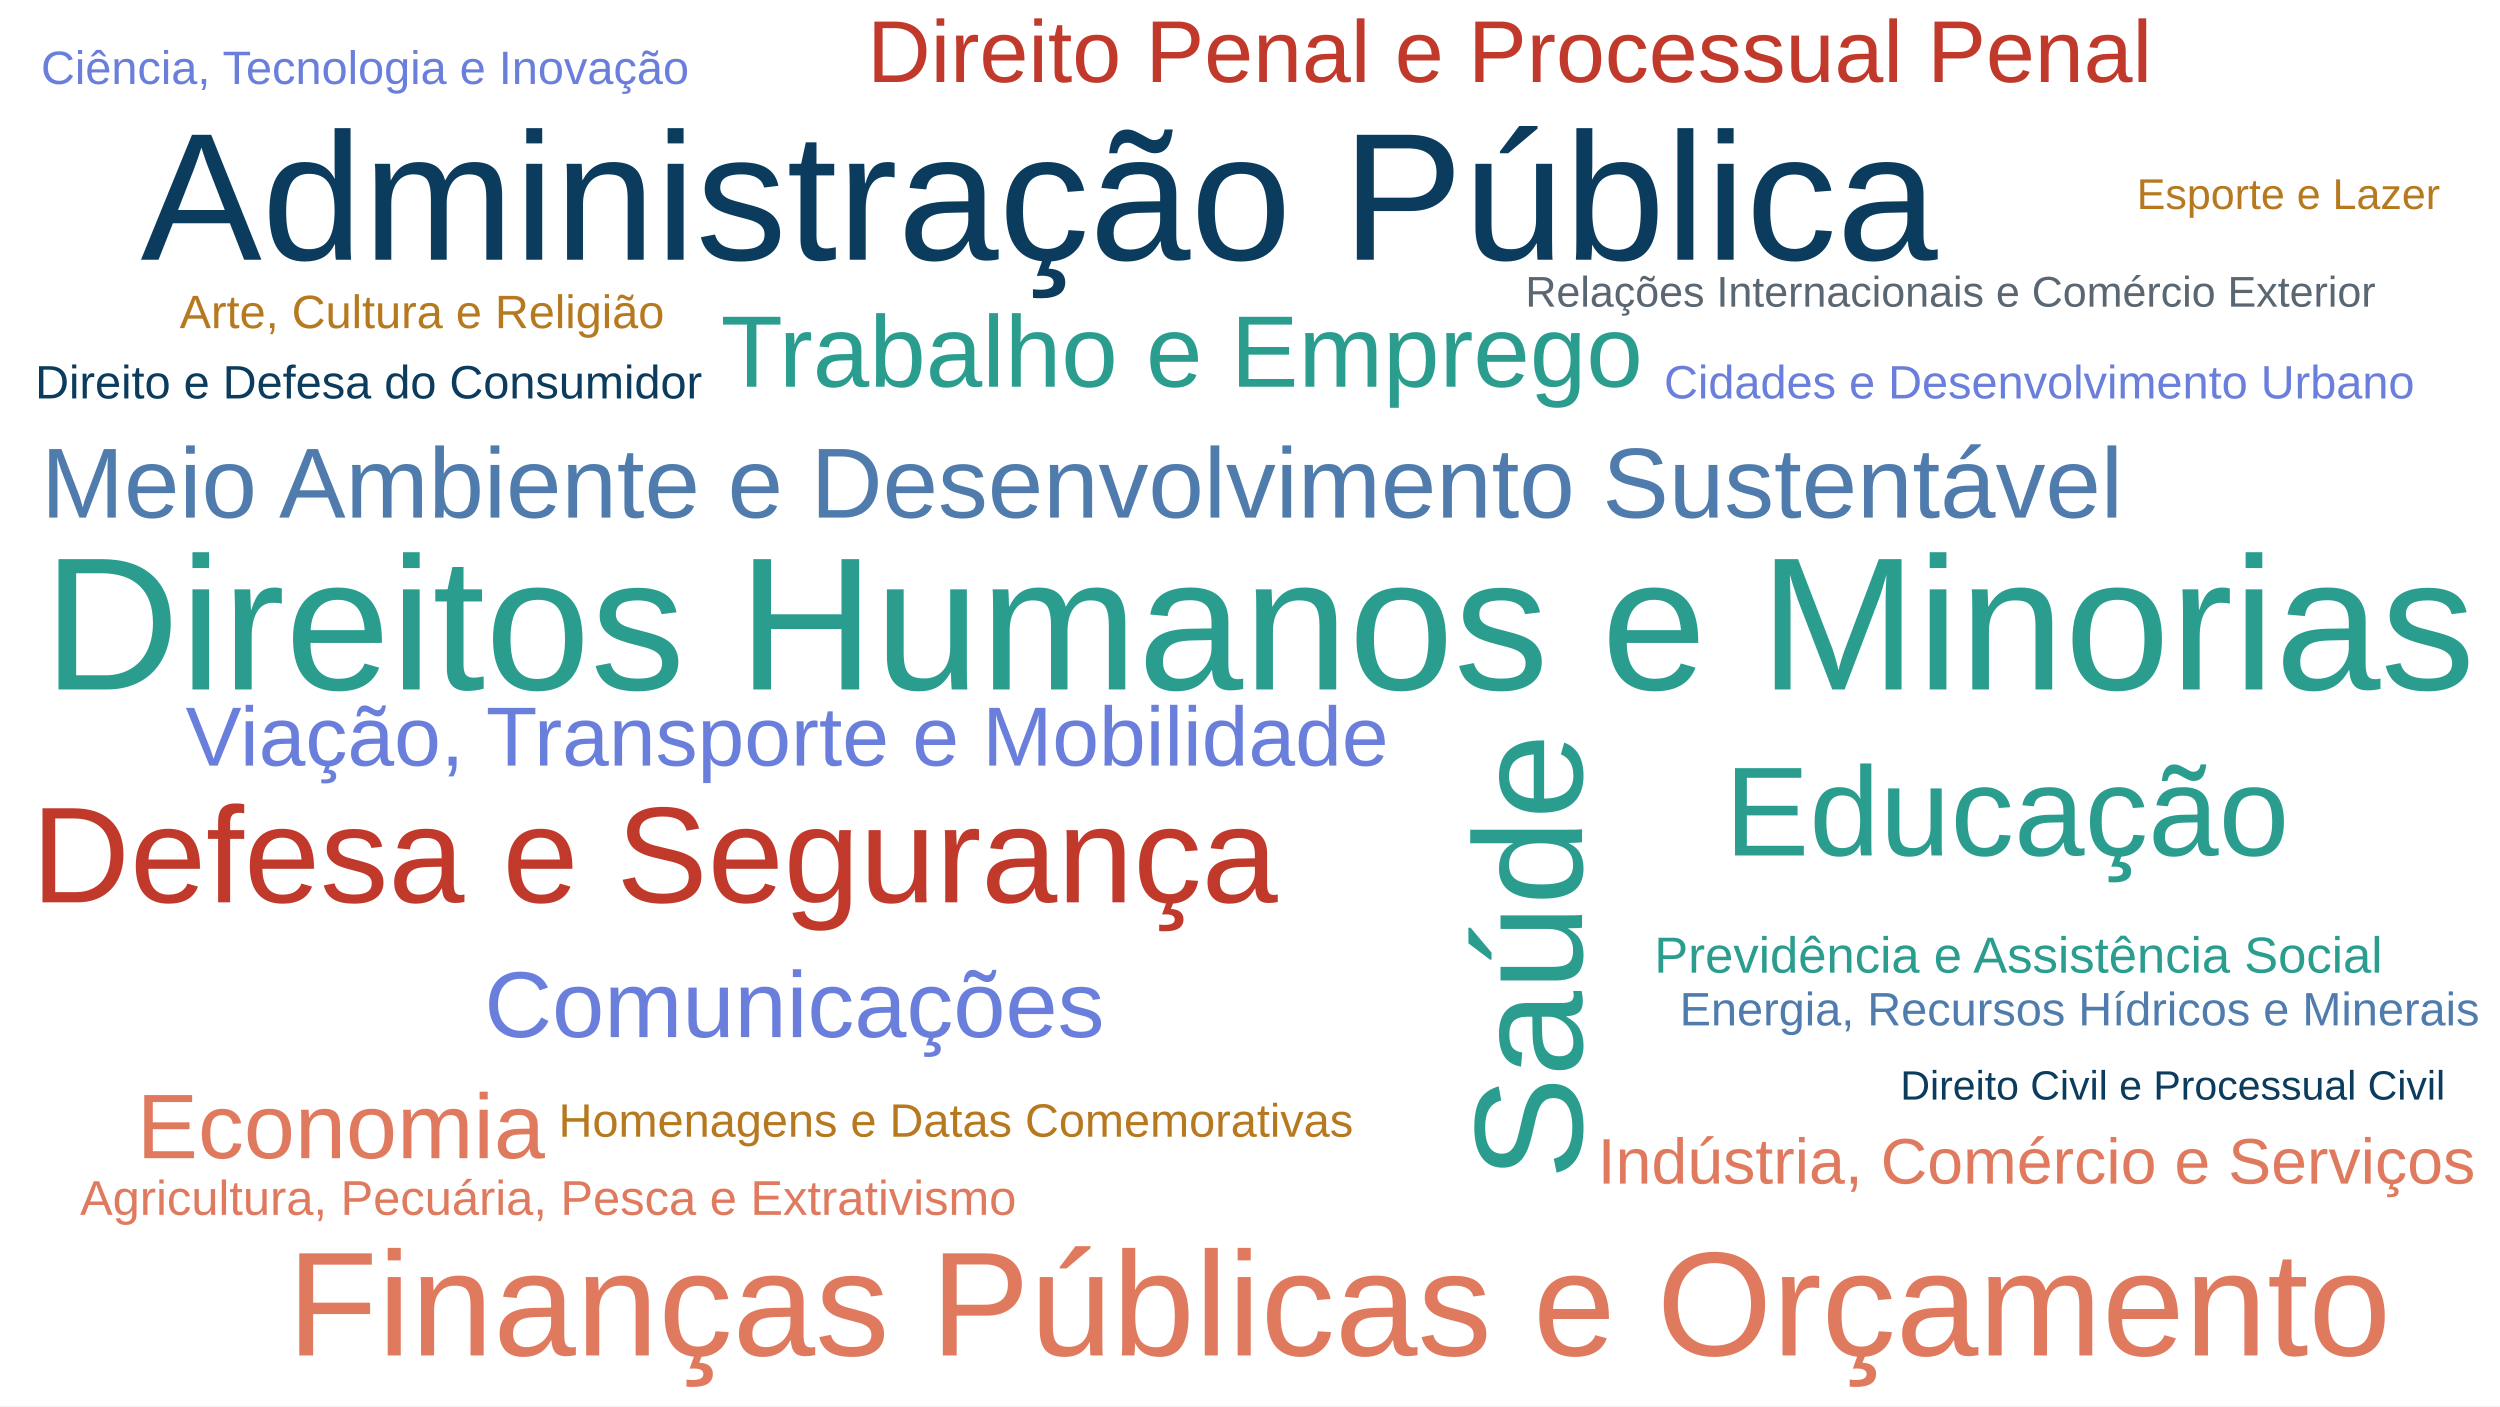
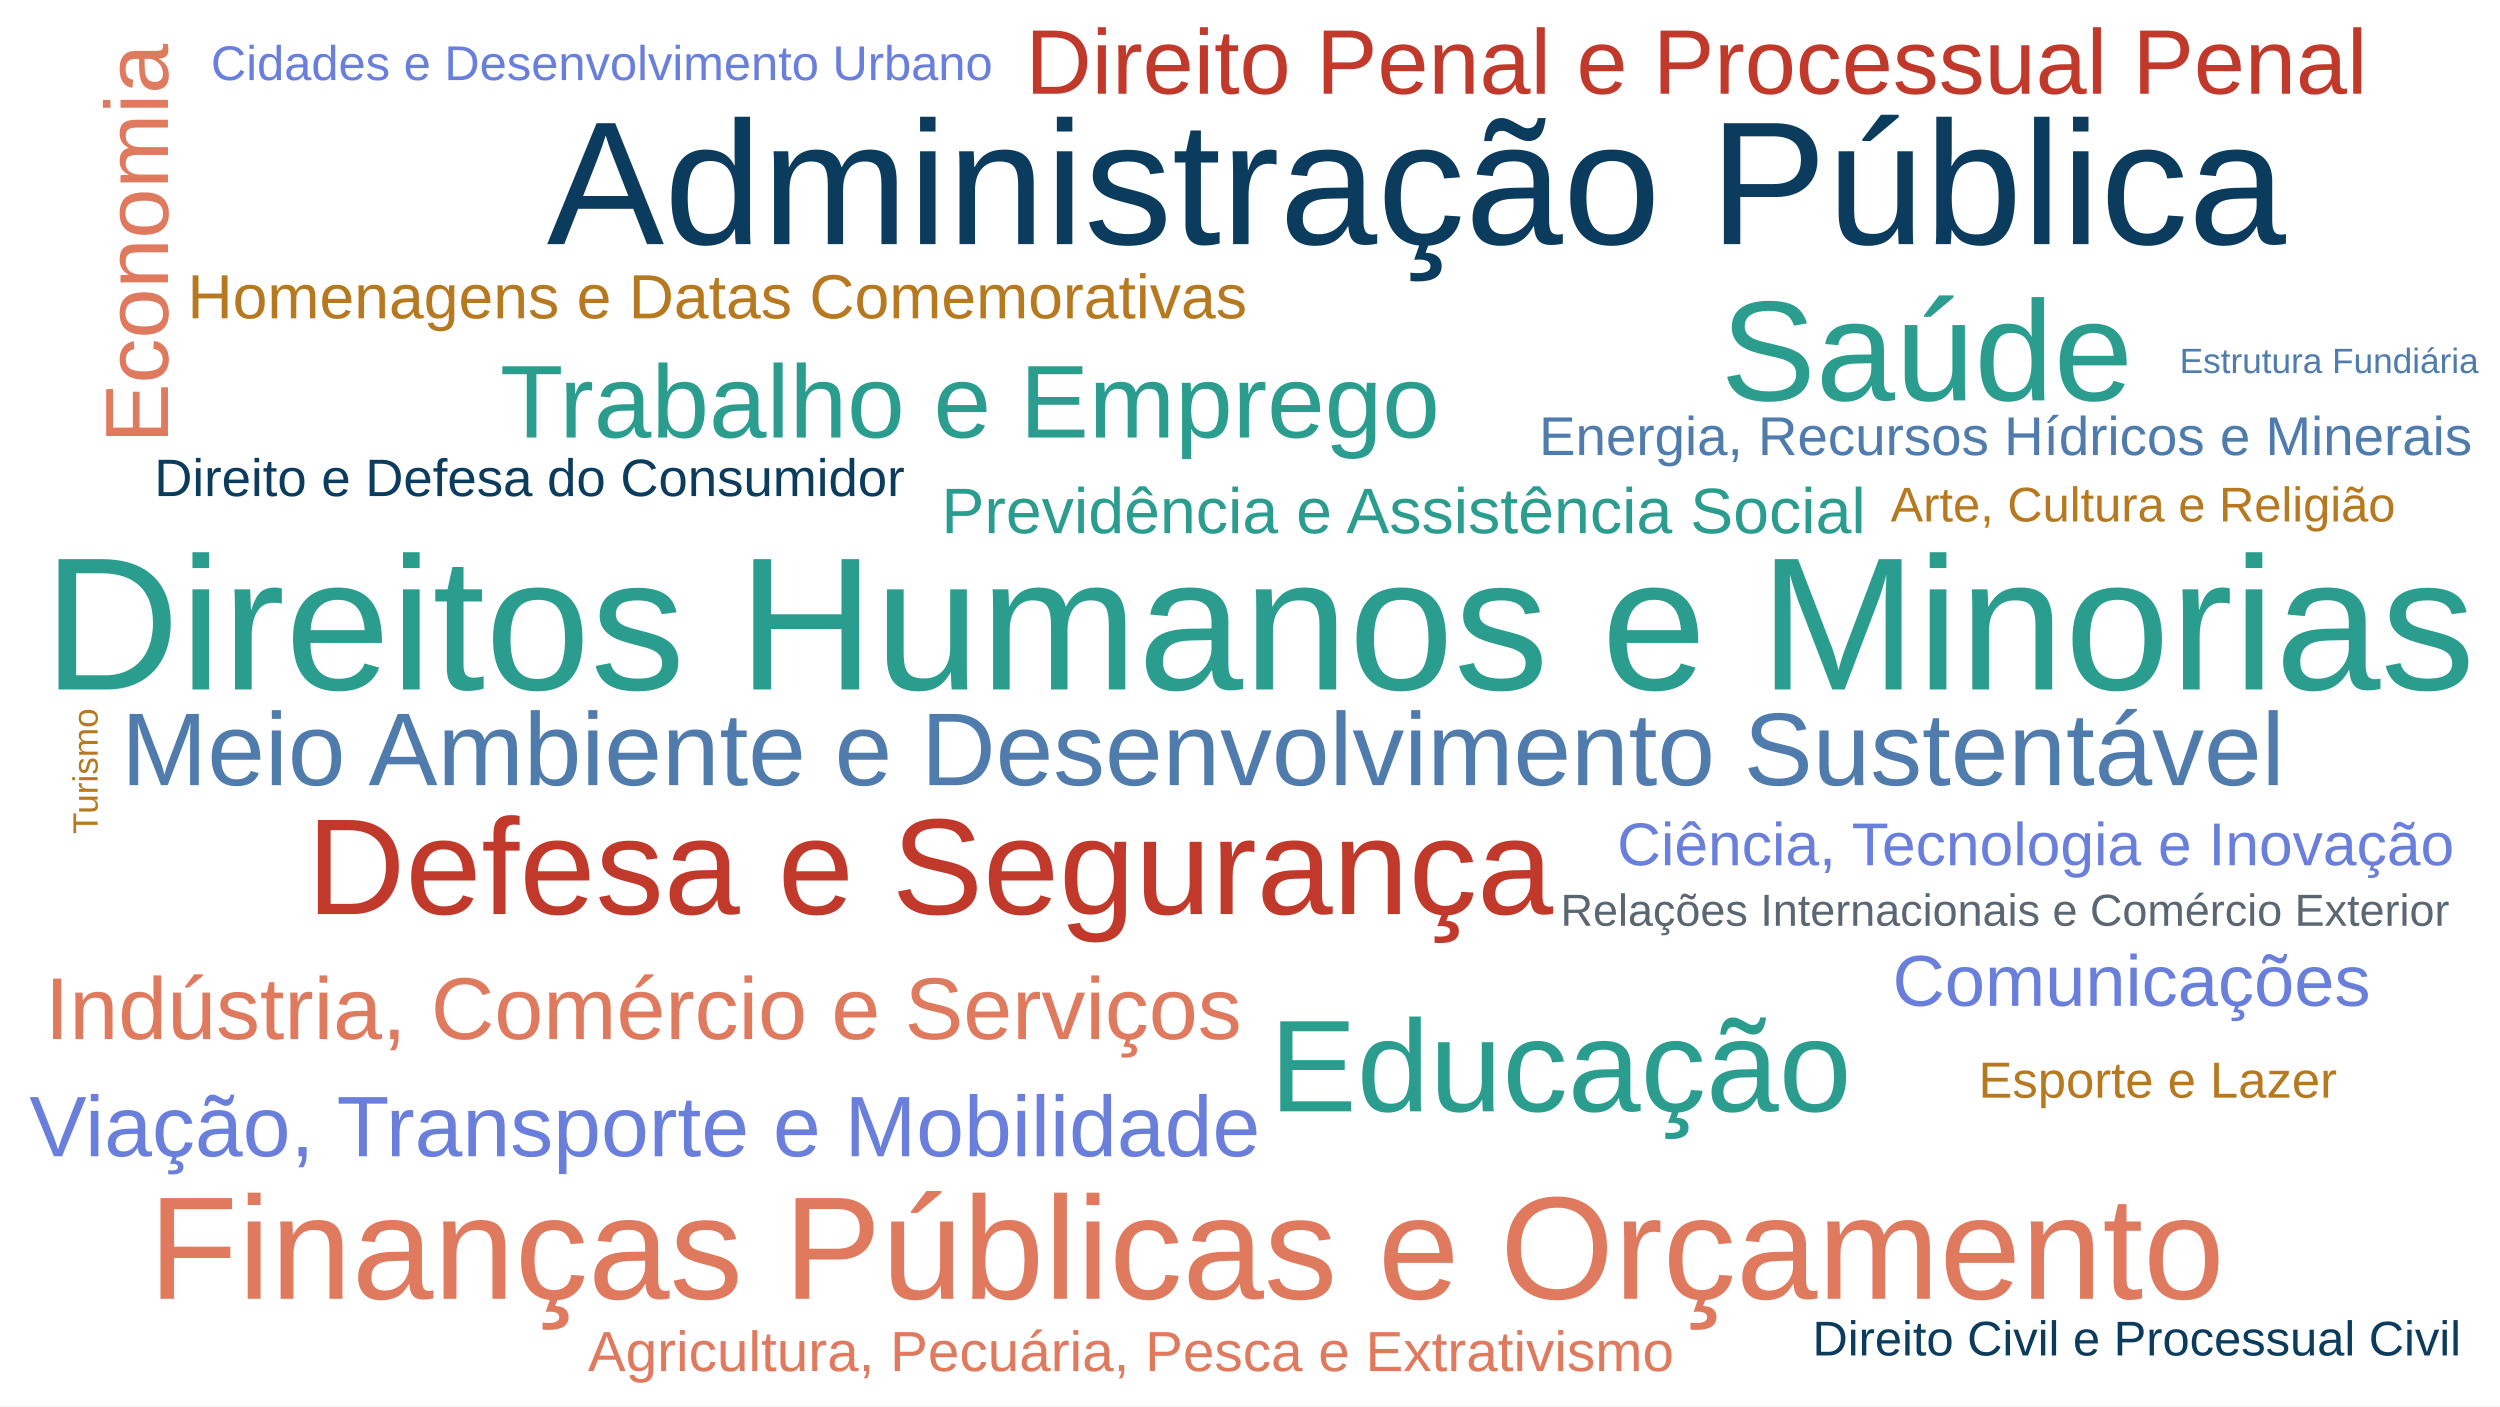
<svg xmlns="http://www.w3.org/2000/svg" viewBox="0 0 1280 720" width="1280" height="720">
  <style>text{font-family:'Arial';font-weight:normal;font-style:normal;}</style>
  <rect width="100%" height="100%" style="fill:white" />
  <text transform="translate(22,353)" font-size="97" style="fill:#2A9D8F">Direitos Humanos e Minorias</text>
-   <text transform="translate(72,133)" font-size="93" style="fill:#0B3C5D">Administração Pública</text>
-   <text transform="translate(810,604) rotate(-90)" font-size="79" style="fill:#2A9D8F">Saúde</text>
-   <text transform="translate(147,694)" font-size="76" style="fill:#E07A5F">Finanças Públicas e Orçamento</text>
-   <text transform="translate(16,462)" font-size="70" style="fill:#C0392B">Defesa e Segurança</text>
-   <text transform="translate(883,438)" font-size="65" style="fill:#2A9D8F">Educação</text>
-   <text transform="translate(369,198)" font-size="52" style="fill:#2A9D8F">Trabalho e Emprego</text>
-   <text transform="translate(21,265)" font-size="51" style="fill:#4F7CAC">Meio Ambiente e Desenvolvimento Sustentável</text>
-   <text transform="translate(248,531)" font-size="48" style="fill:#6A7FDB">Comunicações</text>
-   <text transform="translate(70,593)" font-size="47" style="fill:#E07A5F">Economia</text>
-   <text transform="translate(444,42)" font-size="45" style="fill:#C0392B">Direito Penal e Processual Penal</text>
-   <text transform="translate(95,392)" font-size="43" style="fill:#6A7FDB">Viação, Transporte e Mobilidade</text>
-   <text transform="translate(818,606)" font-size="33" style="fill:#E07A5F">Indústria, Comércio e Serviços</text>
-   <text transform="translate(847,498)" font-size="26" style="fill:#2A9D8F">Previdência e Assistência Social</text>
-   <text transform="translate(41,622)" font-size="25" style="fill:#E07A5F">Agricultura, Pecuária, Pesca e Extrativismo</text>
-   <text transform="translate(286,582)" font-size="24" style="fill:#B7791F">Homenagens e Datas Comemorativas</text>
-   <text transform="translate(852,204)" font-size="24" style="fill:#6A7FDB">Cidades e Desenvolvimento Urbano</text>
-   <text transform="translate(860,525)" font-size="24" style="fill:#4F7CAC">Energia, Recursos Hídricos e Minerais</text>
-   <text transform="translate(92,168)" font-size="24" style="fill:#B7791F">Arte, Cultura e Religião</text>
-   <text transform="translate(18,204)" font-size="24" style="fill:#0B3C5D">Direito e Defesa do Consumidor</text>
-   <text transform="translate(21,43)" font-size="24" style="fill:#6A7FDB">Ciência, Tecnologia e Inovação</text>
-   <text transform="translate(781,157)" font-size="22" style="fill:#5A6772">Relações Internacionais e Comércio Exterior</text>
-   <text transform="translate(1094,107)" font-size="22" style="fill:#B7791F">Esporte e Lazer</text>
-   <text transform="translate(973,563)" font-size="21" style="fill:#0B3C5D">Direito Civil e Processual Civil</text>
+   <text transform="translate(280,125)" font-size="90" style="fill:#0B3C5D">Administração Pública</text>
+   <text transform="translate(76,665)" font-size="75" style="fill:#E07A5F">Finanças Públicas e Orçamento</text>
+   <text transform="translate(881,205)" font-size="73" style="fill:#2A9D8F">Saúde</text>
+   <text transform="translate(157,468)" font-size="70" style="fill:#C0392B">Defesa e Segurança</text>
+   <text transform="translate(650,569)" font-size="67" style="fill:#2A9D8F">Educação</text>
+   <text transform="translate(256,224)" font-size="53" style="fill:#2A9D8F">Trabalho e Emprego</text>
+   <text transform="translate(62,402)" font-size="53" style="fill:#4F7CAC">Meio Ambiente e Desenvolvimento Sustentável</text>
+   <text transform="translate(525,48)" font-size="47" style="fill:#C0392B">Direito Penal e Processual Penal</text>
+   <text transform="translate(86,227) rotate(-90)" font-size="46" style="fill:#E07A5F">Economia</text>
+   <text transform="translate(23,532)" font-size="45" style="fill:#E07A5F">Indústria, Comércio e Serviços</text>
+   <text transform="translate(15,592)" font-size="44" style="fill:#6A7FDB">Viação, Transporte e Mobilidade</text>
+   <text transform="translate(969,515)" font-size="37" style="fill:#6A7FDB">Comunicações</text>
+   <text transform="translate(482,273)" font-size="33" style="fill:#2A9D8F">Previdência e Assistência Social</text>
+   <text transform="translate(96,163)" font-size="32" style="fill:#B7791F">Homenagens e Datas Comemorativas</text>
+   <text transform="translate(828,443)" font-size="31" style="fill:#6A7FDB">Ciência, Tecnologia e Inovação</text>
+   <text transform="translate(301,702)" font-size="29" style="fill:#E07A5F">Agricultura, Pecuária, Pesca e Extrativismo</text>
+   <text transform="translate(788,233)" font-size="28" style="fill:#4F7CAC">Energia, Recursos Hídricos e Minerais</text>
+   <text transform="translate(79,254)" font-size="27" style="fill:#0B3C5D">Direito e Defesa do Consumidor</text>
+   <text transform="translate(1013,562)" font-size="26" style="fill:#B7791F">Esporte e Lazer</text>
+   <text transform="translate(108,41)" font-size="25" style="fill:#6A7FDB">Cidades e Desenvolvimento Urbano</text>
+   <text transform="translate(928,694)" font-size="25" style="fill:#0B3C5D">Direito Civil e Processual Civil</text>
+   <text transform="translate(968,267)" font-size="25" style="fill:#B7791F">Arte, Cultura e Religião</text>
+   <text transform="translate(799,474)" font-size="23" style="fill:#5A6772">Relações Internacionais e Comércio Exterior</text>
+   <text transform="translate(1116,191)" font-size="18" style="fill:#4F7CAC">Estrutura Fundiária</text>
+   <text transform="translate(50,427) rotate(-90)" font-size="18" style="fill:#B7791F">Turismo</text>
</svg>
